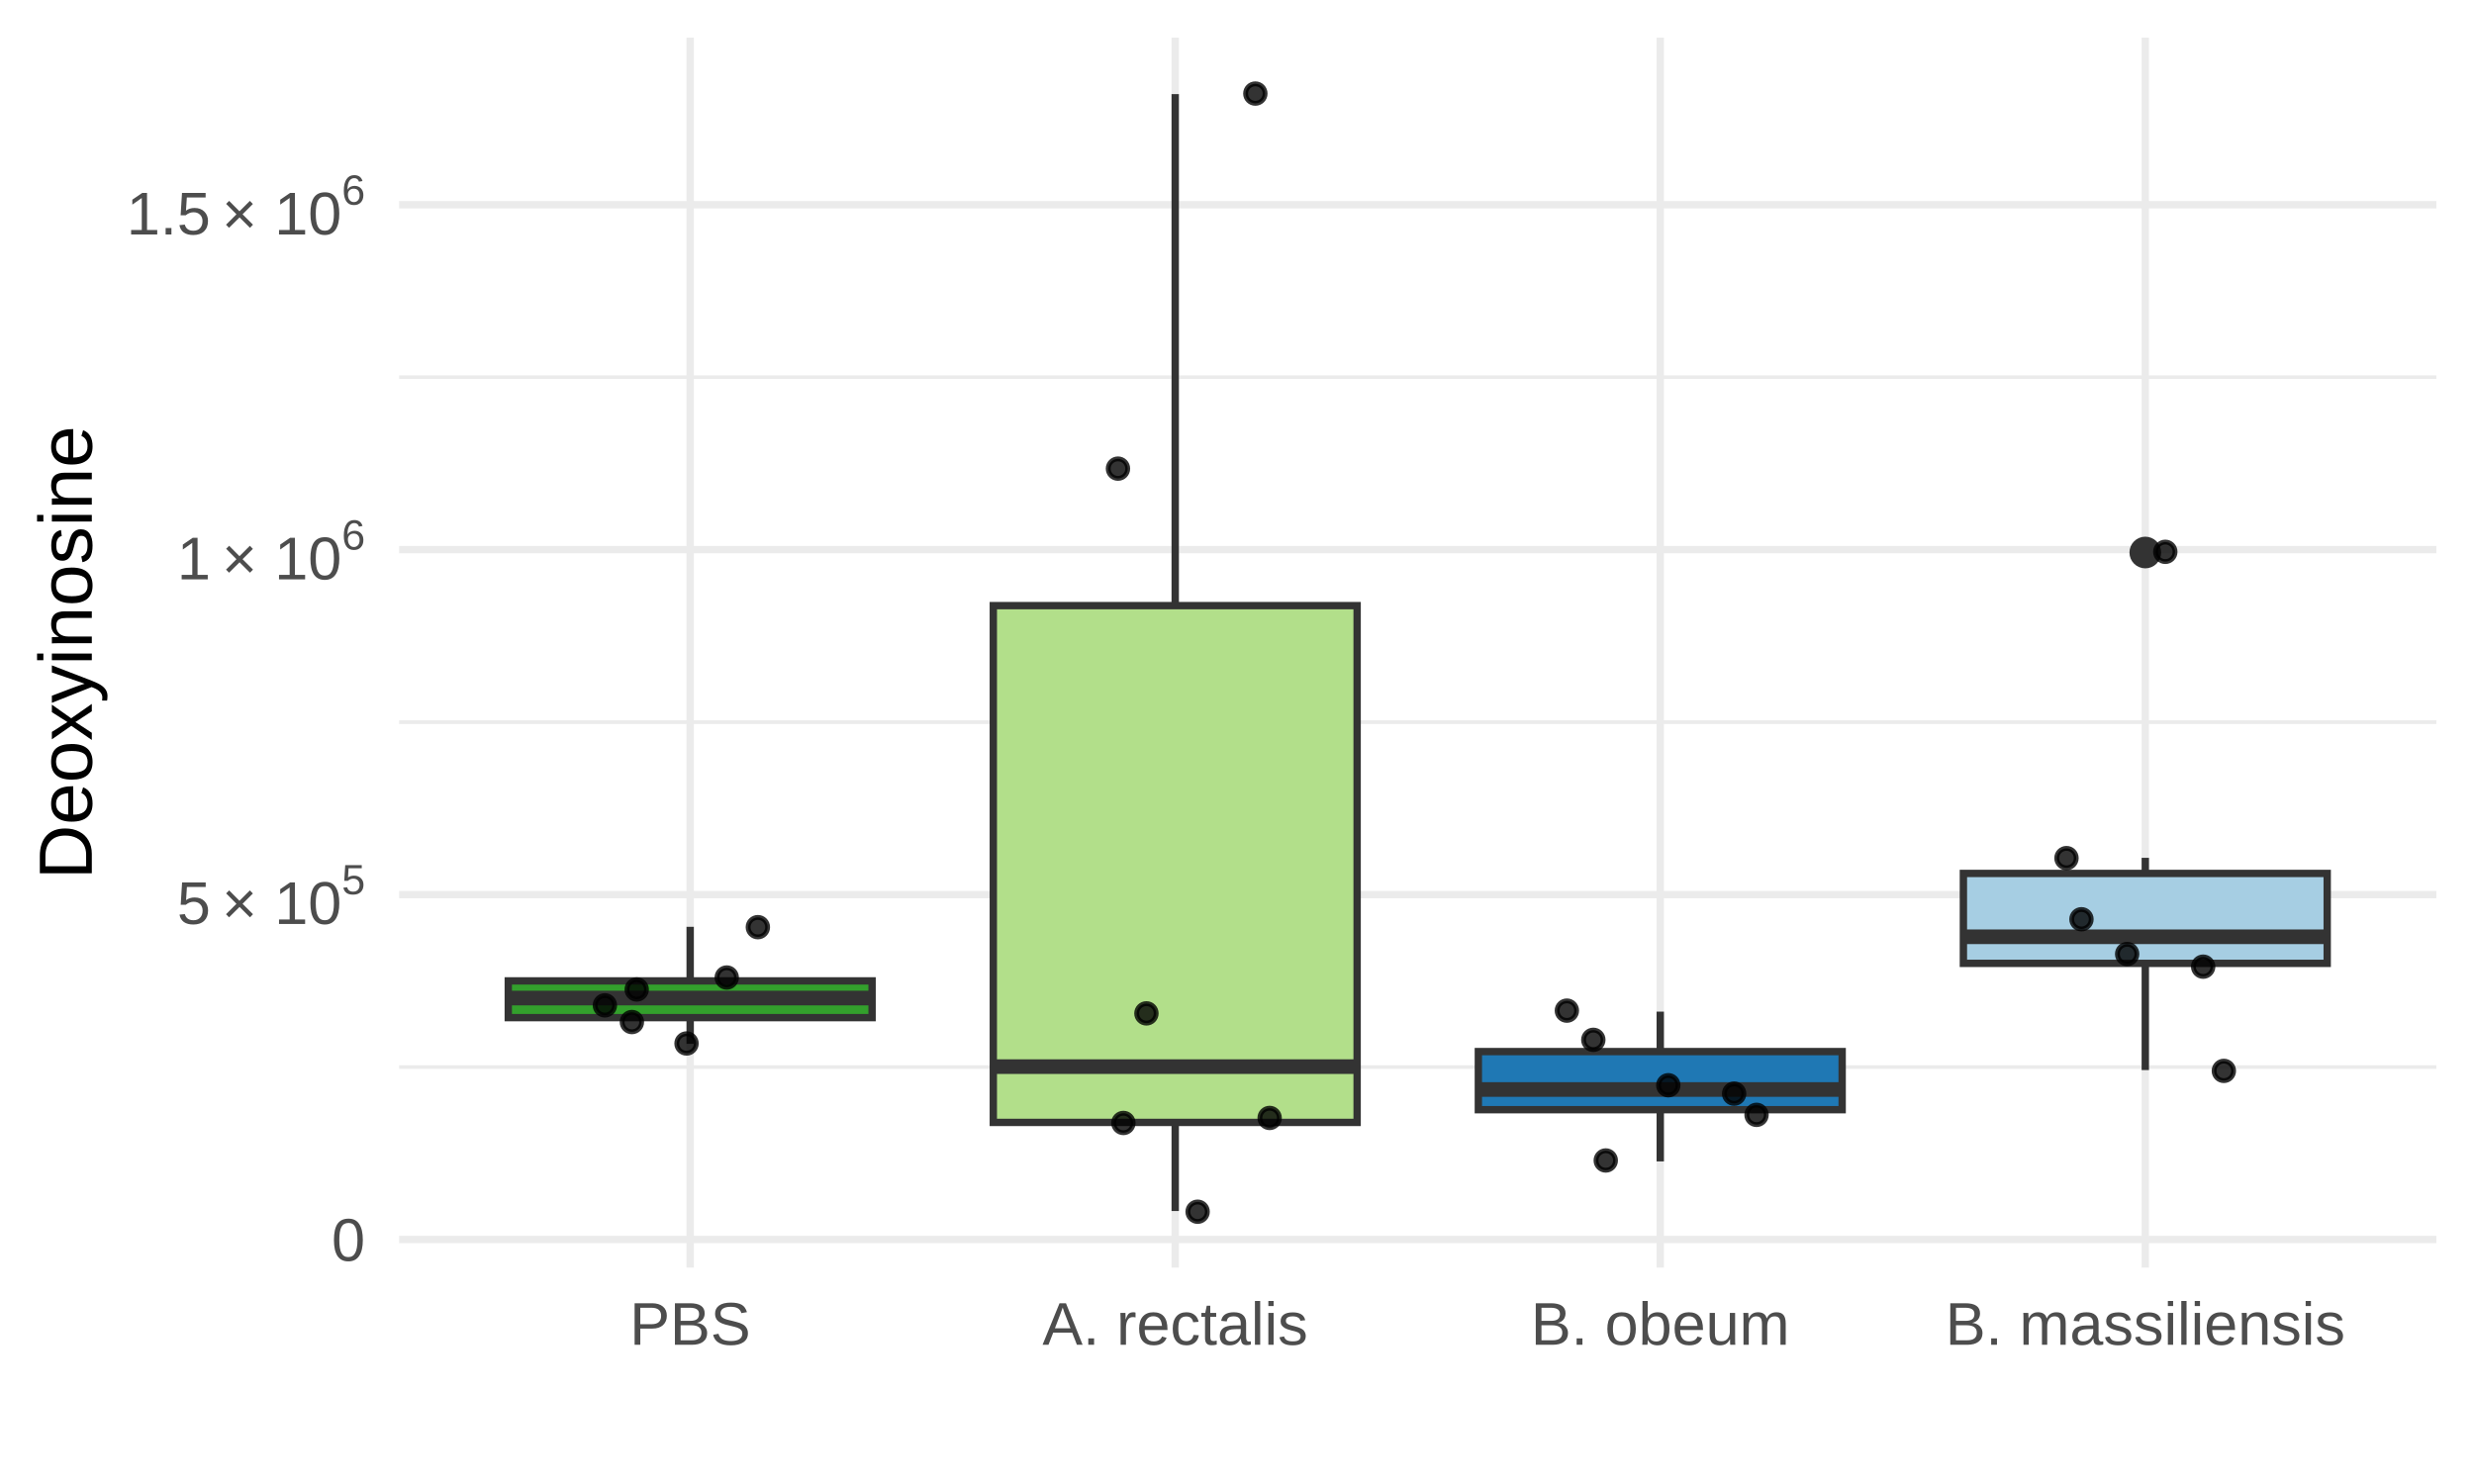
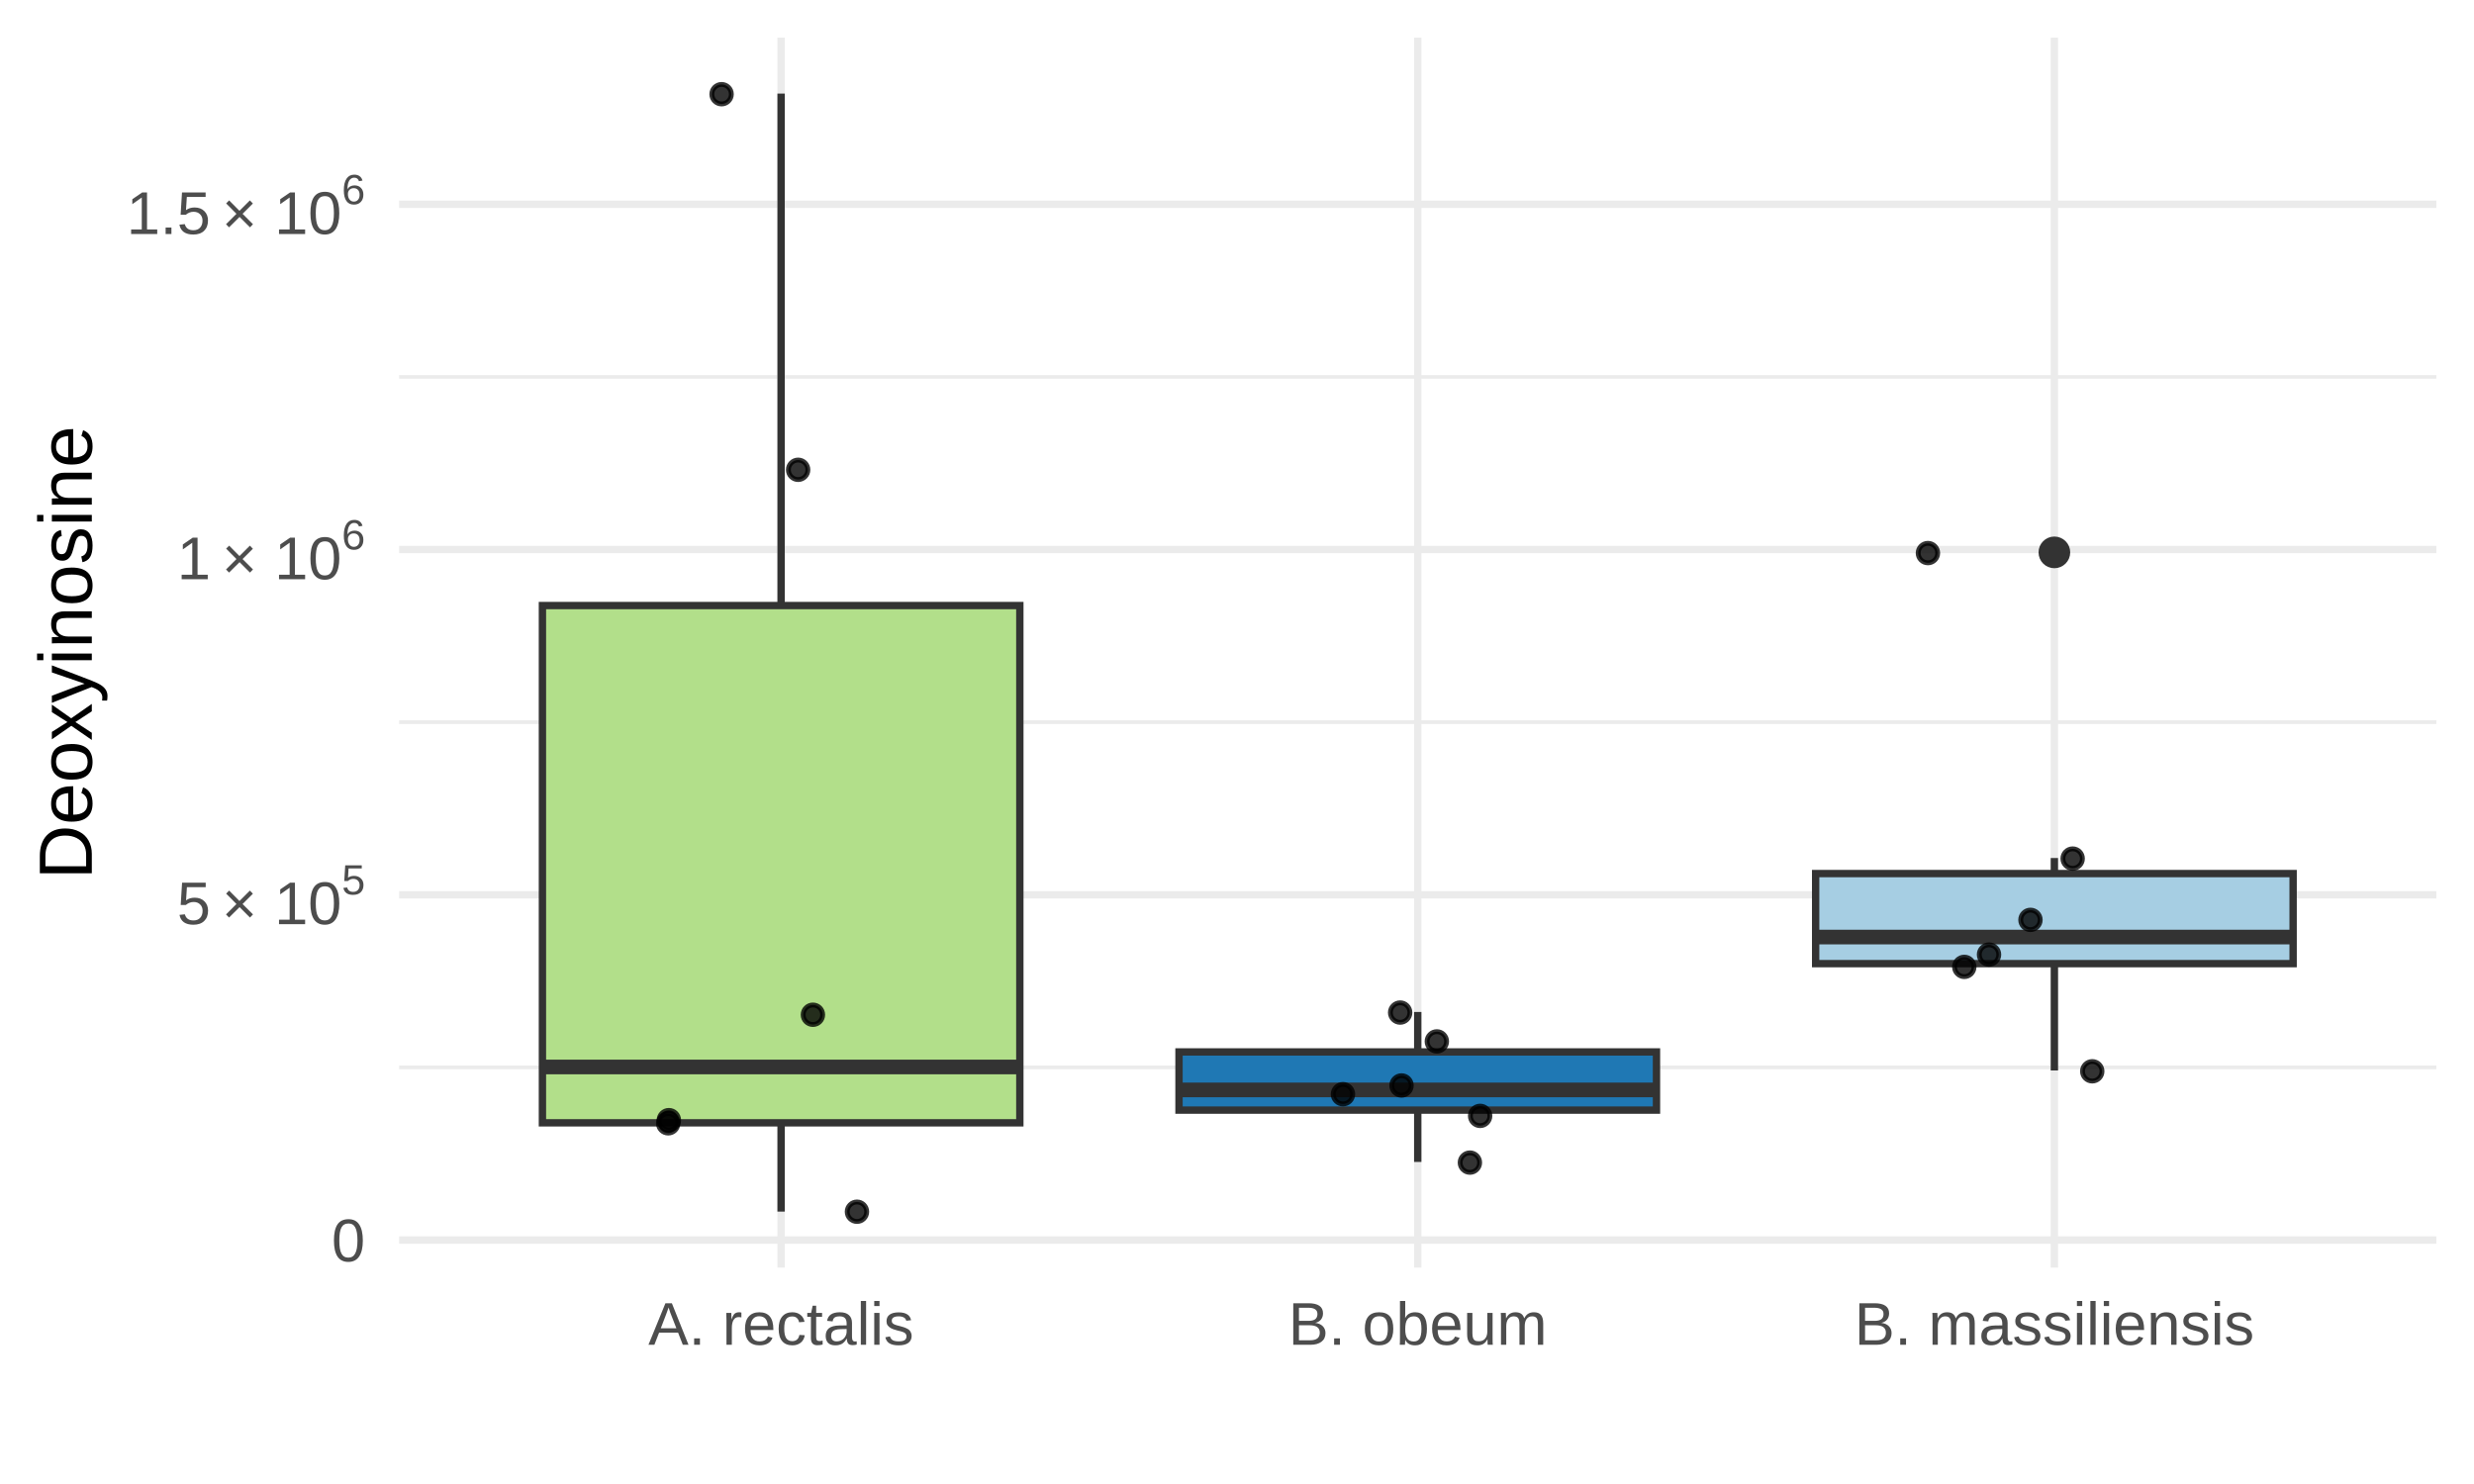
<svg xmlns="http://www.w3.org/2000/svg" class="svglite" width="360.00pt" height="216.00pt" viewBox="0 0 360.00 216.00">
  <defs>
    <style type="text/css">
    .svglite line, .svglite polyline, .svglite polygon, .svglite path, .svglite rect, .svglite circle {
      fill: none;
      stroke: #000000;
      stroke-linecap: round;
      stroke-linejoin: round;
      stroke-miterlimit: 10.00;
    }
    .svglite text {
      white-space: pre;
    }
  </style>
  </defs>
  <rect width="100%" height="100%" style="stroke: none; fill: none;" />
  <defs>
    <clipPath id="cpMC4wMHwzNjAuMDB8MC4wMHwyMTYuMDA=">
      <rect x="0.00" y="0.00" width="360.00" height="216.00" />
    </clipPath>
  </defs>
  <g clip-path="url(#cpMC4wMHwzNjAuMDB8MC4wMHwyMTYuMDA=)">
</g>
  <defs>
    <clipPath id="cpNTguMDh8MzU0LjUyfDUuNDh8MTg0LjUw">
      <rect x="58.08" y="5.48" width="296.44" height="179.02" />
    </clipPath>
  </defs>
  <g clip-path="url(#cpNTguMDh8MzU0LjUyfDUuNDh8MTg0LjUw)">
-     <polyline points="58.08,155.31 354.52,155.31 " style="stroke-width: 0.53; stroke: #EBEBEB; stroke-linecap: butt;" />
+     <polyline points="58.08,155.36 354.52,155.36 " style="stroke-width: 0.53; stroke: #EBEBEB; stroke-linecap: butt;" />
    <polyline points="58.08,105.11 354.52,105.11 " style="stroke-width: 0.53; stroke: #EBEBEB; stroke-linecap: butt;" />
-     <polyline points="58.08,54.90 354.52,54.90 " style="stroke-width: 0.53; stroke: #EBEBEB; stroke-linecap: butt;" />
-     <polyline points="58.08,180.41 354.52,180.41 " style="stroke-width: 1.07; stroke: #EBEBEB; stroke-linecap: butt;" />
-     <polyline points="58.08,130.21 354.52,130.21 " style="stroke-width: 1.07; stroke: #EBEBEB; stroke-linecap: butt;" />
-     <polyline points="58.08,80.00 354.52,80.00 " style="stroke-width: 1.07; stroke: #EBEBEB; stroke-linecap: butt;" />
-     <polyline points="58.08,29.80 354.52,29.80 " style="stroke-width: 1.07; stroke: #EBEBEB; stroke-linecap: butt;" />
-     <polyline points="100.43,184.50 100.43,5.48 " style="stroke-width: 1.07; stroke: #EBEBEB; stroke-linecap: butt;" />
-     <polyline points="171.01,184.50 171.01,5.48 " style="stroke-width: 1.07; stroke: #EBEBEB; stroke-linecap: butt;" />
-     <polyline points="241.59,184.50 241.59,5.48 " style="stroke-width: 1.07; stroke: #EBEBEB; stroke-linecap: butt;" />
-     <polyline points="312.17,184.50 312.17,5.48 " style="stroke-width: 1.07; stroke: #EBEBEB; stroke-linecap: butt;" />
-     <line x1="100.43" y1="142.77" x2="100.43" y2="134.90" style="stroke-width: 1.07; stroke: #333333; stroke-linecap: butt;" />
-     <line x1="100.43" y1="148.12" x2="100.43" y2="151.93" style="stroke-width: 1.07; stroke: #333333; stroke-linecap: butt;" />
-     <polygon points="73.96,142.77 73.96,148.12 126.90,148.12 126.90,142.77 73.96,142.77 " style="stroke-width: 1.07; stroke: #333333; stroke-linecap: butt; stroke-linejoin: miter; fill: #33A02C;" />
-     <line x1="73.96" y1="145.27" x2="126.90" y2="145.27" style="stroke-width: 2.13; stroke: #333333; stroke-linecap: butt; stroke-linejoin: miter;" />
-     <line x1="171.01" y1="88.15" x2="171.01" y2="13.70" style="stroke-width: 1.07; stroke: #333333; stroke-linecap: butt;" />
-     <line x1="171.01" y1="163.37" x2="171.01" y2="176.27" style="stroke-width: 1.07; stroke: #333333; stroke-linecap: butt;" />
-     <polygon points="144.54,88.15 144.54,163.37 197.48,163.37 197.48,88.15 144.54,88.15 " style="stroke-width: 1.07; stroke: #333333; stroke-linecap: butt; stroke-linejoin: miter; fill: #B2DF8A;" />
-     <line x1="144.54" y1="155.25" x2="197.48" y2="155.25" style="stroke-width: 2.13; stroke: #333333; stroke-linecap: butt; stroke-linejoin: miter;" />
-     <line x1="241.59" y1="153.06" x2="241.59" y2="147.24" style="stroke-width: 1.07; stroke: #333333; stroke-linecap: butt;" />
-     <line x1="241.59" y1="161.52" x2="241.59" y2="169.05" style="stroke-width: 1.07; stroke: #333333; stroke-linecap: butt;" />
-     <polygon points="215.12,153.06 215.12,161.52 268.06,161.52 268.06,153.06 215.12,153.06 " style="stroke-width: 1.07; stroke: #333333; stroke-linecap: butt; stroke-linejoin: miter; fill: #1F78B4;" />
-     <line x1="215.12" y1="158.58" x2="268.06" y2="158.58" style="stroke-width: 2.13; stroke: #333333; stroke-linecap: butt; stroke-linejoin: miter;" />
-     <circle cx="312.17" cy="80.42" r="1.95" style="stroke-width: 0.71; stroke: #333333; fill: #333333;" />
-     <line x1="312.17" y1="127.13" x2="312.17" y2="124.86" style="stroke-width: 1.07; stroke: #333333; stroke-linecap: butt;" />
-     <line x1="312.17" y1="140.22" x2="312.17" y2="155.75" style="stroke-width: 1.07; stroke: #333333; stroke-linecap: butt;" />
-     <polygon points="285.70,127.13 285.70,140.22 338.64,140.22 338.64,127.13 285.70,127.13 " style="stroke-width: 1.07; stroke: #333333; stroke-linecap: butt; stroke-linejoin: miter; fill: #A6CEE3;" />
-     <line x1="285.70" y1="136.35" x2="338.64" y2="136.35" style="stroke-width: 2.13; stroke: #333333; stroke-linecap: butt; stroke-linejoin: miter;" />
-     <circle cx="255.60" cy="162.27" r="1.42" style="stroke-width: 0.71; stroke: #000000; stroke-opacity: 0.80; fill: #000000; fill-opacity: 0.80;" />
-     <circle cx="233.66" cy="168.91" r="1.42" style="stroke-width: 0.71; stroke: #000000; stroke-opacity: 0.80; fill: #000000; fill-opacity: 0.80;" />
-     <circle cx="323.60" cy="155.87" r="1.42" style="stroke-width: 0.71; stroke: #000000; stroke-opacity: 0.80; fill: #000000; fill-opacity: 0.80;" />
-     <circle cx="174.27" cy="176.37" r="1.42" style="stroke-width: 0.71; stroke: #000000; stroke-opacity: 0.80; fill: #000000; fill-opacity: 0.80;" />
-     <circle cx="184.75" cy="162.72" r="1.42" style="stroke-width: 0.71; stroke: #000000; stroke-opacity: 0.80; fill: #000000; fill-opacity: 0.80;" />
-     <circle cx="99.90" cy="151.88" r="1.42" style="stroke-width: 0.71; stroke: #000000; stroke-opacity: 0.80; fill: #000000; fill-opacity: 0.80;" />
-     <circle cx="110.28" cy="134.95" r="1.42" style="stroke-width: 0.71; stroke: #000000; stroke-opacity: 0.80; fill: #000000; fill-opacity: 0.80;" />
-     <circle cx="309.53" cy="138.86" r="1.42" style="stroke-width: 0.71; stroke: #000000; stroke-opacity: 0.80; fill: #000000; fill-opacity: 0.80;" />
-     <circle cx="242.76" cy="157.96" r="1.42" style="stroke-width: 0.71; stroke: #000000; stroke-opacity: 0.80; fill: #000000; fill-opacity: 0.80;" />
-     <circle cx="228.00" cy="147.10" r="1.42" style="stroke-width: 0.71; stroke: #000000; stroke-opacity: 0.80; fill: #000000; fill-opacity: 0.80;" />
-     <circle cx="302.88" cy="133.80" r="1.42" style="stroke-width: 0.71; stroke: #000000; stroke-opacity: 0.80; fill: #000000; fill-opacity: 0.80;" />
-     <circle cx="166.82" cy="147.50" r="1.42" style="stroke-width: 0.71; stroke: #000000; stroke-opacity: 0.80; fill: #000000; fill-opacity: 0.80;" />
-     <circle cx="182.67" cy="13.62" r="1.42" style="stroke-width: 0.71; stroke: #000000; stroke-opacity: 0.80; fill: #000000; fill-opacity: 0.80;" />
-     <circle cx="88.02" cy="146.33" r="1.42" style="stroke-width: 0.71; stroke: #000000; stroke-opacity: 0.80; fill: #000000; fill-opacity: 0.80;" />
-     <circle cx="105.75" cy="142.28" r="1.42" style="stroke-width: 0.71; stroke: #000000; stroke-opacity: 0.80; fill: #000000; fill-opacity: 0.80;" />
-     <circle cx="315.08" cy="80.32" r="1.42" style="stroke-width: 0.71; stroke: #000000; stroke-opacity: 0.80; fill: #000000; fill-opacity: 0.80;" />
-     <circle cx="231.85" cy="151.35" r="1.42" style="stroke-width: 0.71; stroke: #000000; stroke-opacity: 0.80; fill: #000000; fill-opacity: 0.80;" />
-     <circle cx="252.34" cy="159.18" r="1.42" style="stroke-width: 0.71; stroke: #000000; stroke-opacity: 0.80; fill: #000000; fill-opacity: 0.80;" />
-     <circle cx="300.70" cy="124.90" r="1.42" style="stroke-width: 0.71; stroke: #000000; stroke-opacity: 0.80; fill: #000000; fill-opacity: 0.80;" />
-     <circle cx="163.47" cy="163.45" r="1.42" style="stroke-width: 0.71; stroke: #000000; stroke-opacity: 0.80; fill: #000000; fill-opacity: 0.80;" />
-     <circle cx="162.68" cy="68.21" r="1.42" style="stroke-width: 0.71; stroke: #000000; stroke-opacity: 0.80; fill: #000000; fill-opacity: 0.80;" />
-     <circle cx="91.95" cy="148.76" r="1.42" style="stroke-width: 0.71; stroke: #000000; stroke-opacity: 0.80; fill: #000000; fill-opacity: 0.80;" />
-     <circle cx="92.65" cy="144.02" r="1.42" style="stroke-width: 0.71; stroke: #000000; stroke-opacity: 0.80; fill: #000000; fill-opacity: 0.80;" />
-     <circle cx="320.59" cy="140.70" r="1.42" style="stroke-width: 0.71; stroke: #000000; stroke-opacity: 0.80; fill: #000000; fill-opacity: 0.80;" />
+     <polyline points="58.08,54.86 354.52,54.86 " style="stroke-width: 0.53; stroke: #EBEBEB; stroke-linecap: butt;" />
+     <polyline points="58.08,180.49 354.52,180.49 " style="stroke-width: 1.07; stroke: #EBEBEB; stroke-linecap: butt;" />
+     <polyline points="58.08,130.24 354.52,130.24 " style="stroke-width: 1.07; stroke: #EBEBEB; stroke-linecap: butt;" />
+     <polyline points="58.08,79.98 354.52,79.98 " style="stroke-width: 1.07; stroke: #EBEBEB; stroke-linecap: butt;" />
+     <polyline points="58.08,29.73 354.52,29.73 " style="stroke-width: 1.07; stroke: #EBEBEB; stroke-linecap: butt;" />
+     <polyline points="113.66,184.50 113.66,5.48 " style="stroke-width: 1.07; stroke: #EBEBEB; stroke-linecap: butt;" />
+     <polyline points="206.30,184.50 206.30,5.48 " style="stroke-width: 1.07; stroke: #EBEBEB; stroke-linecap: butt;" />
+     <polyline points="298.94,184.50 298.94,5.48 " style="stroke-width: 1.07; stroke: #EBEBEB; stroke-linecap: butt;" />
+     <line x1="113.66" y1="88.14" x2="113.66" y2="13.62" style="stroke-width: 1.07; stroke: #333333; stroke-linecap: butt;" />
+     <line x1="113.66" y1="163.43" x2="113.66" y2="176.35" style="stroke-width: 1.07; stroke: #333333; stroke-linecap: butt;" />
+     <polygon points="78.93,88.14 78.93,163.43 148.40,163.43 148.40,88.14 78.93,88.14 " style="stroke-width: 1.07; stroke: #333333; stroke-linecap: butt; stroke-linejoin: miter; fill: #B2DF8A;" />
+     <line x1="78.93" y1="155.30" x2="148.40" y2="155.30" style="stroke-width: 2.13; stroke: #333333; stroke-linecap: butt; stroke-linejoin: miter;" />
+     <line x1="206.30" y1="153.11" x2="206.30" y2="147.29" style="stroke-width: 1.07; stroke: #333333; stroke-linecap: butt;" />
+     <line x1="206.30" y1="161.58" x2="206.30" y2="169.12" style="stroke-width: 1.07; stroke: #333333; stroke-linecap: butt;" />
+     <polygon points="171.56,153.11 171.56,161.58 241.04,161.58 241.04,153.11 171.56,153.11 " style="stroke-width: 1.07; stroke: #333333; stroke-linecap: butt; stroke-linejoin: miter; fill: #1F78B4;" />
+     <line x1="171.56" y1="158.64" x2="241.04" y2="158.64" style="stroke-width: 2.13; stroke: #333333; stroke-linecap: butt; stroke-linejoin: miter;" />
+     <circle cx="298.94" cy="80.40" r="1.95" style="stroke-width: 0.71; stroke: #333333; fill: #333333;" />
+     <line x1="298.94" y1="127.15" x2="298.94" y2="124.89" style="stroke-width: 1.07; stroke: #333333; stroke-linecap: butt;" />
+     <line x1="298.94" y1="140.26" x2="298.94" y2="155.81" style="stroke-width: 1.07; stroke: #333333; stroke-linecap: butt;" />
+     <polygon points="264.20,127.15 264.20,140.26 333.68,140.26 333.68,127.15 264.20,127.15 " style="stroke-width: 1.07; stroke: #333333; stroke-linecap: butt; stroke-linejoin: miter; fill: #A6CEE3;" />
+     <line x1="264.20" y1="136.39" x2="333.68" y2="136.39" style="stroke-width: 2.13; stroke: #333333; stroke-linecap: butt; stroke-linejoin: miter;" />
+     <circle cx="215.38" cy="162.42" r="1.42" style="stroke-width: 0.71; stroke: #000000; stroke-opacity: 0.80; fill: #000000; fill-opacity: 0.80;" />
+     <circle cx="213.89" cy="169.22" r="1.42" style="stroke-width: 0.71; stroke: #000000; stroke-opacity: 0.80; fill: #000000; fill-opacity: 0.80;" />
+     <circle cx="304.45" cy="155.93" r="1.42" style="stroke-width: 0.71; stroke: #000000; stroke-opacity: 0.80; fill: #000000; fill-opacity: 0.80;" />
+     <circle cx="124.70" cy="176.37" r="1.42" style="stroke-width: 0.71; stroke: #000000; stroke-opacity: 0.80; fill: #000000; fill-opacity: 0.80;" />
+     <circle cx="97.33" cy="163.04" r="1.42" style="stroke-width: 0.71; stroke: #000000; stroke-opacity: 0.80; fill: #000000; fill-opacity: 0.80;" />
+     <circle cx="289.43" cy="138.94" r="1.42" style="stroke-width: 0.71; stroke: #000000; stroke-opacity: 0.80; fill: #000000; fill-opacity: 0.80;" />
+     <circle cx="203.94" cy="157.99" r="1.42" style="stroke-width: 0.71; stroke: #000000; stroke-opacity: 0.80; fill: #000000; fill-opacity: 0.80;" />
+     <circle cx="203.74" cy="147.38" r="1.42" style="stroke-width: 0.71; stroke: #000000; stroke-opacity: 0.80; fill: #000000; fill-opacity: 0.80;" />
+     <circle cx="295.46" cy="133.89" r="1.42" style="stroke-width: 0.71; stroke: #000000; stroke-opacity: 0.80; fill: #000000; fill-opacity: 0.80;" />
+     <circle cx="118.29" cy="147.70" r="1.42" style="stroke-width: 0.71; stroke: #000000; stroke-opacity: 0.80; fill: #000000; fill-opacity: 0.80;" />
+     <circle cx="105.00" cy="13.71" r="1.42" style="stroke-width: 0.71; stroke: #000000; stroke-opacity: 0.80; fill: #000000; fill-opacity: 0.80;" />
+     <circle cx="280.54" cy="80.50" r="1.42" style="stroke-width: 0.71; stroke: #000000; stroke-opacity: 0.80; fill: #000000; fill-opacity: 0.80;" />
+     <circle cx="209.08" cy="151.58" r="1.42" style="stroke-width: 0.71; stroke: #000000; stroke-opacity: 0.80; fill: #000000; fill-opacity: 0.80;" />
+     <circle cx="195.42" cy="159.26" r="1.42" style="stroke-width: 0.71; stroke: #000000; stroke-opacity: 0.80; fill: #000000; fill-opacity: 0.80;" />
+     <circle cx="301.60" cy="124.97" r="1.42" style="stroke-width: 0.71; stroke: #000000; stroke-opacity: 0.80; fill: #000000; fill-opacity: 0.80;" />
+     <circle cx="97.23" cy="163.50" r="1.42" style="stroke-width: 0.71; stroke: #000000; stroke-opacity: 0.80; fill: #000000; fill-opacity: 0.80;" />
+     <circle cx="116.14" cy="68.38" r="1.42" style="stroke-width: 0.71; stroke: #000000; stroke-opacity: 0.80; fill: #000000; fill-opacity: 0.80;" />
+     <circle cx="285.83" cy="140.73" r="1.42" style="stroke-width: 0.71; stroke: #000000; stroke-opacity: 0.80; fill: #000000; fill-opacity: 0.80;" />
  </g>
  <g clip-path="url(#cpMC4wMHwzNjAuMDB8MC4wMHwyMTYuMDA=)">
-     <text x="48.25" y="183.52" style="font-size: 8.80px;fill: #4D4D4D; font-family: &quot;Arial&quot;;" textLength="4.90px" lengthAdjust="spacingAndGlyphs">0</text>
-     <text x="25.76" y="134.49" style="font-size: 8.80px;fill: #4D4D4D; font-family: &quot;Arial&quot;;" textLength="4.90px" lengthAdjust="spacingAndGlyphs">5</text>
-     <text x="32.28" y="134.49" style="font-size: 8.80px;fill: #4D4D4D; font-family: &quot;Arial&quot;;" textLength="6.02px" lengthAdjust="spacingAndGlyphs">×</text>
-     <text x="39.93" y="134.49" style="font-size: 8.80px;fill: #4D4D4D; font-family: &quot;Arial&quot;;" textLength="9.79px" lengthAdjust="spacingAndGlyphs">10</text>
-     <text x="49.72" y="130.16" style="font-size: 6.16px;fill: #4D4D4D; font-family: &quot;Arial&quot;;" textLength="3.43px" lengthAdjust="spacingAndGlyphs">5</text>
-     <text x="25.76" y="84.33" style="font-size: 8.80px;fill: #4D4D4D; font-family: &quot;Arial&quot;;" textLength="4.90px" lengthAdjust="spacingAndGlyphs">1</text>
-     <text x="32.28" y="84.33" style="font-size: 8.80px;fill: #4D4D4D; font-family: &quot;Arial&quot;;" textLength="6.02px" lengthAdjust="spacingAndGlyphs">×</text>
-     <text x="39.93" y="84.33" style="font-size: 8.80px;fill: #4D4D4D; font-family: &quot;Arial&quot;;" textLength="9.79px" lengthAdjust="spacingAndGlyphs">10</text>
-     <text x="49.72" y="79.99" style="font-size: 6.16px;fill: #4D4D4D; font-family: &quot;Arial&quot;;" textLength="3.43px" lengthAdjust="spacingAndGlyphs">6</text>
-     <text x="18.41" y="34.13" style="font-size: 8.80px;fill: #4D4D4D; font-family: &quot;Arial&quot;;" textLength="12.24px" lengthAdjust="spacingAndGlyphs">1.5</text>
-     <text x="32.28" y="34.13" style="font-size: 8.80px;fill: #4D4D4D; font-family: &quot;Arial&quot;;" textLength="6.02px" lengthAdjust="spacingAndGlyphs">×</text>
-     <text x="39.93" y="34.13" style="font-size: 8.80px;fill: #4D4D4D; font-family: &quot;Arial&quot;;" textLength="9.79px" lengthAdjust="spacingAndGlyphs">10</text>
-     <text x="49.72" y="29.79" style="font-size: 6.16px;fill: #4D4D4D; font-family: &quot;Arial&quot;;" textLength="3.43px" lengthAdjust="spacingAndGlyphs">6</text>
-     <text x="100.43" y="195.74" text-anchor="middle" style="font-size: 8.80px;fill: #4D4D4D; font-family: &quot;Arial&quot;;" textLength="17.60px" lengthAdjust="spacingAndGlyphs">PBS</text>
-     <text x="171.01" y="195.74" text-anchor="middle" style="font-size: 8.80px;fill: #4D4D4D; font-family: &quot;Arial&quot;;" textLength="38.64px" lengthAdjust="spacingAndGlyphs">A. rectalis</text>
-     <text x="241.59" y="195.74" text-anchor="middle" style="font-size: 8.80px;fill: #4D4D4D; font-family: &quot;Arial&quot;;" textLength="37.68px" lengthAdjust="spacingAndGlyphs">B. obeum</text>
-     <text x="312.17" y="195.74" text-anchor="middle" style="font-size: 8.80px;fill: #4D4D4D; font-family: &quot;Arial&quot;;" textLength="58.18px" lengthAdjust="spacingAndGlyphs">B. massiliensis</text>
+     <text x="48.25" y="183.60" style="font-size: 8.80px;fill: #4D4D4D; font-family: &quot;Arial&quot;;" textLength="4.90px" lengthAdjust="spacingAndGlyphs">0</text>
+     <text x="25.76" y="134.52" style="font-size: 8.80px;fill: #4D4D4D; font-family: &quot;Arial&quot;;" textLength="4.90px" lengthAdjust="spacingAndGlyphs">5</text>
+     <text x="32.28" y="134.52" style="font-size: 8.80px;fill: #4D4D4D; font-family: &quot;Arial&quot;;" textLength="6.02px" lengthAdjust="spacingAndGlyphs">×</text>
+     <text x="39.93" y="134.52" style="font-size: 8.80px;fill: #4D4D4D; font-family: &quot;Arial&quot;;" textLength="9.79px" lengthAdjust="spacingAndGlyphs">10</text>
+     <text x="49.72" y="130.19" style="font-size: 6.16px;fill: #4D4D4D; font-family: &quot;Arial&quot;;" textLength="3.43px" lengthAdjust="spacingAndGlyphs">5</text>
+     <text x="25.76" y="84.31" style="font-size: 8.80px;fill: #4D4D4D; font-family: &quot;Arial&quot;;" textLength="4.90px" lengthAdjust="spacingAndGlyphs">1</text>
+     <text x="32.28" y="84.31" style="font-size: 8.80px;fill: #4D4D4D; font-family: &quot;Arial&quot;;" textLength="6.02px" lengthAdjust="spacingAndGlyphs">×</text>
+     <text x="39.93" y="84.31" style="font-size: 8.80px;fill: #4D4D4D; font-family: &quot;Arial&quot;;" textLength="9.79px" lengthAdjust="spacingAndGlyphs">10</text>
+     <text x="49.72" y="79.97" style="font-size: 6.16px;fill: #4D4D4D; font-family: &quot;Arial&quot;;" textLength="3.43px" lengthAdjust="spacingAndGlyphs">6</text>
+     <text x="18.41" y="34.06" style="font-size: 8.80px;fill: #4D4D4D; font-family: &quot;Arial&quot;;" textLength="12.24px" lengthAdjust="spacingAndGlyphs">1.5</text>
+     <text x="32.28" y="34.06" style="font-size: 8.80px;fill: #4D4D4D; font-family: &quot;Arial&quot;;" textLength="6.02px" lengthAdjust="spacingAndGlyphs">×</text>
+     <text x="39.93" y="34.06" style="font-size: 8.80px;fill: #4D4D4D; font-family: &quot;Arial&quot;;" textLength="9.79px" lengthAdjust="spacingAndGlyphs">10</text>
+     <text x="49.72" y="29.72" style="font-size: 6.16px;fill: #4D4D4D; font-family: &quot;Arial&quot;;" textLength="3.43px" lengthAdjust="spacingAndGlyphs">6</text>
+     <text x="113.66" y="195.74" text-anchor="middle" style="font-size: 8.80px;fill: #4D4D4D; font-family: &quot;Arial&quot;;" textLength="38.64px" lengthAdjust="spacingAndGlyphs">A. rectalis</text>
+     <text x="206.30" y="195.74" text-anchor="middle" style="font-size: 8.80px;fill: #4D4D4D; font-family: &quot;Arial&quot;;" textLength="37.68px" lengthAdjust="spacingAndGlyphs">B. obeum</text>
+     <text x="298.94" y="195.74" text-anchor="middle" style="font-size: 8.80px;fill: #4D4D4D; font-family: &quot;Arial&quot;;" textLength="58.18px" lengthAdjust="spacingAndGlyphs">B. massiliensis</text>
    <text transform="translate(13.36,94.99) rotate(-90)" text-anchor="middle" style="font-size: 11.00px; font-family: &quot;Arial&quot;;" textLength="66.05px" lengthAdjust="spacingAndGlyphs">Deoxyinosine</text>
  </g>
</svg>
